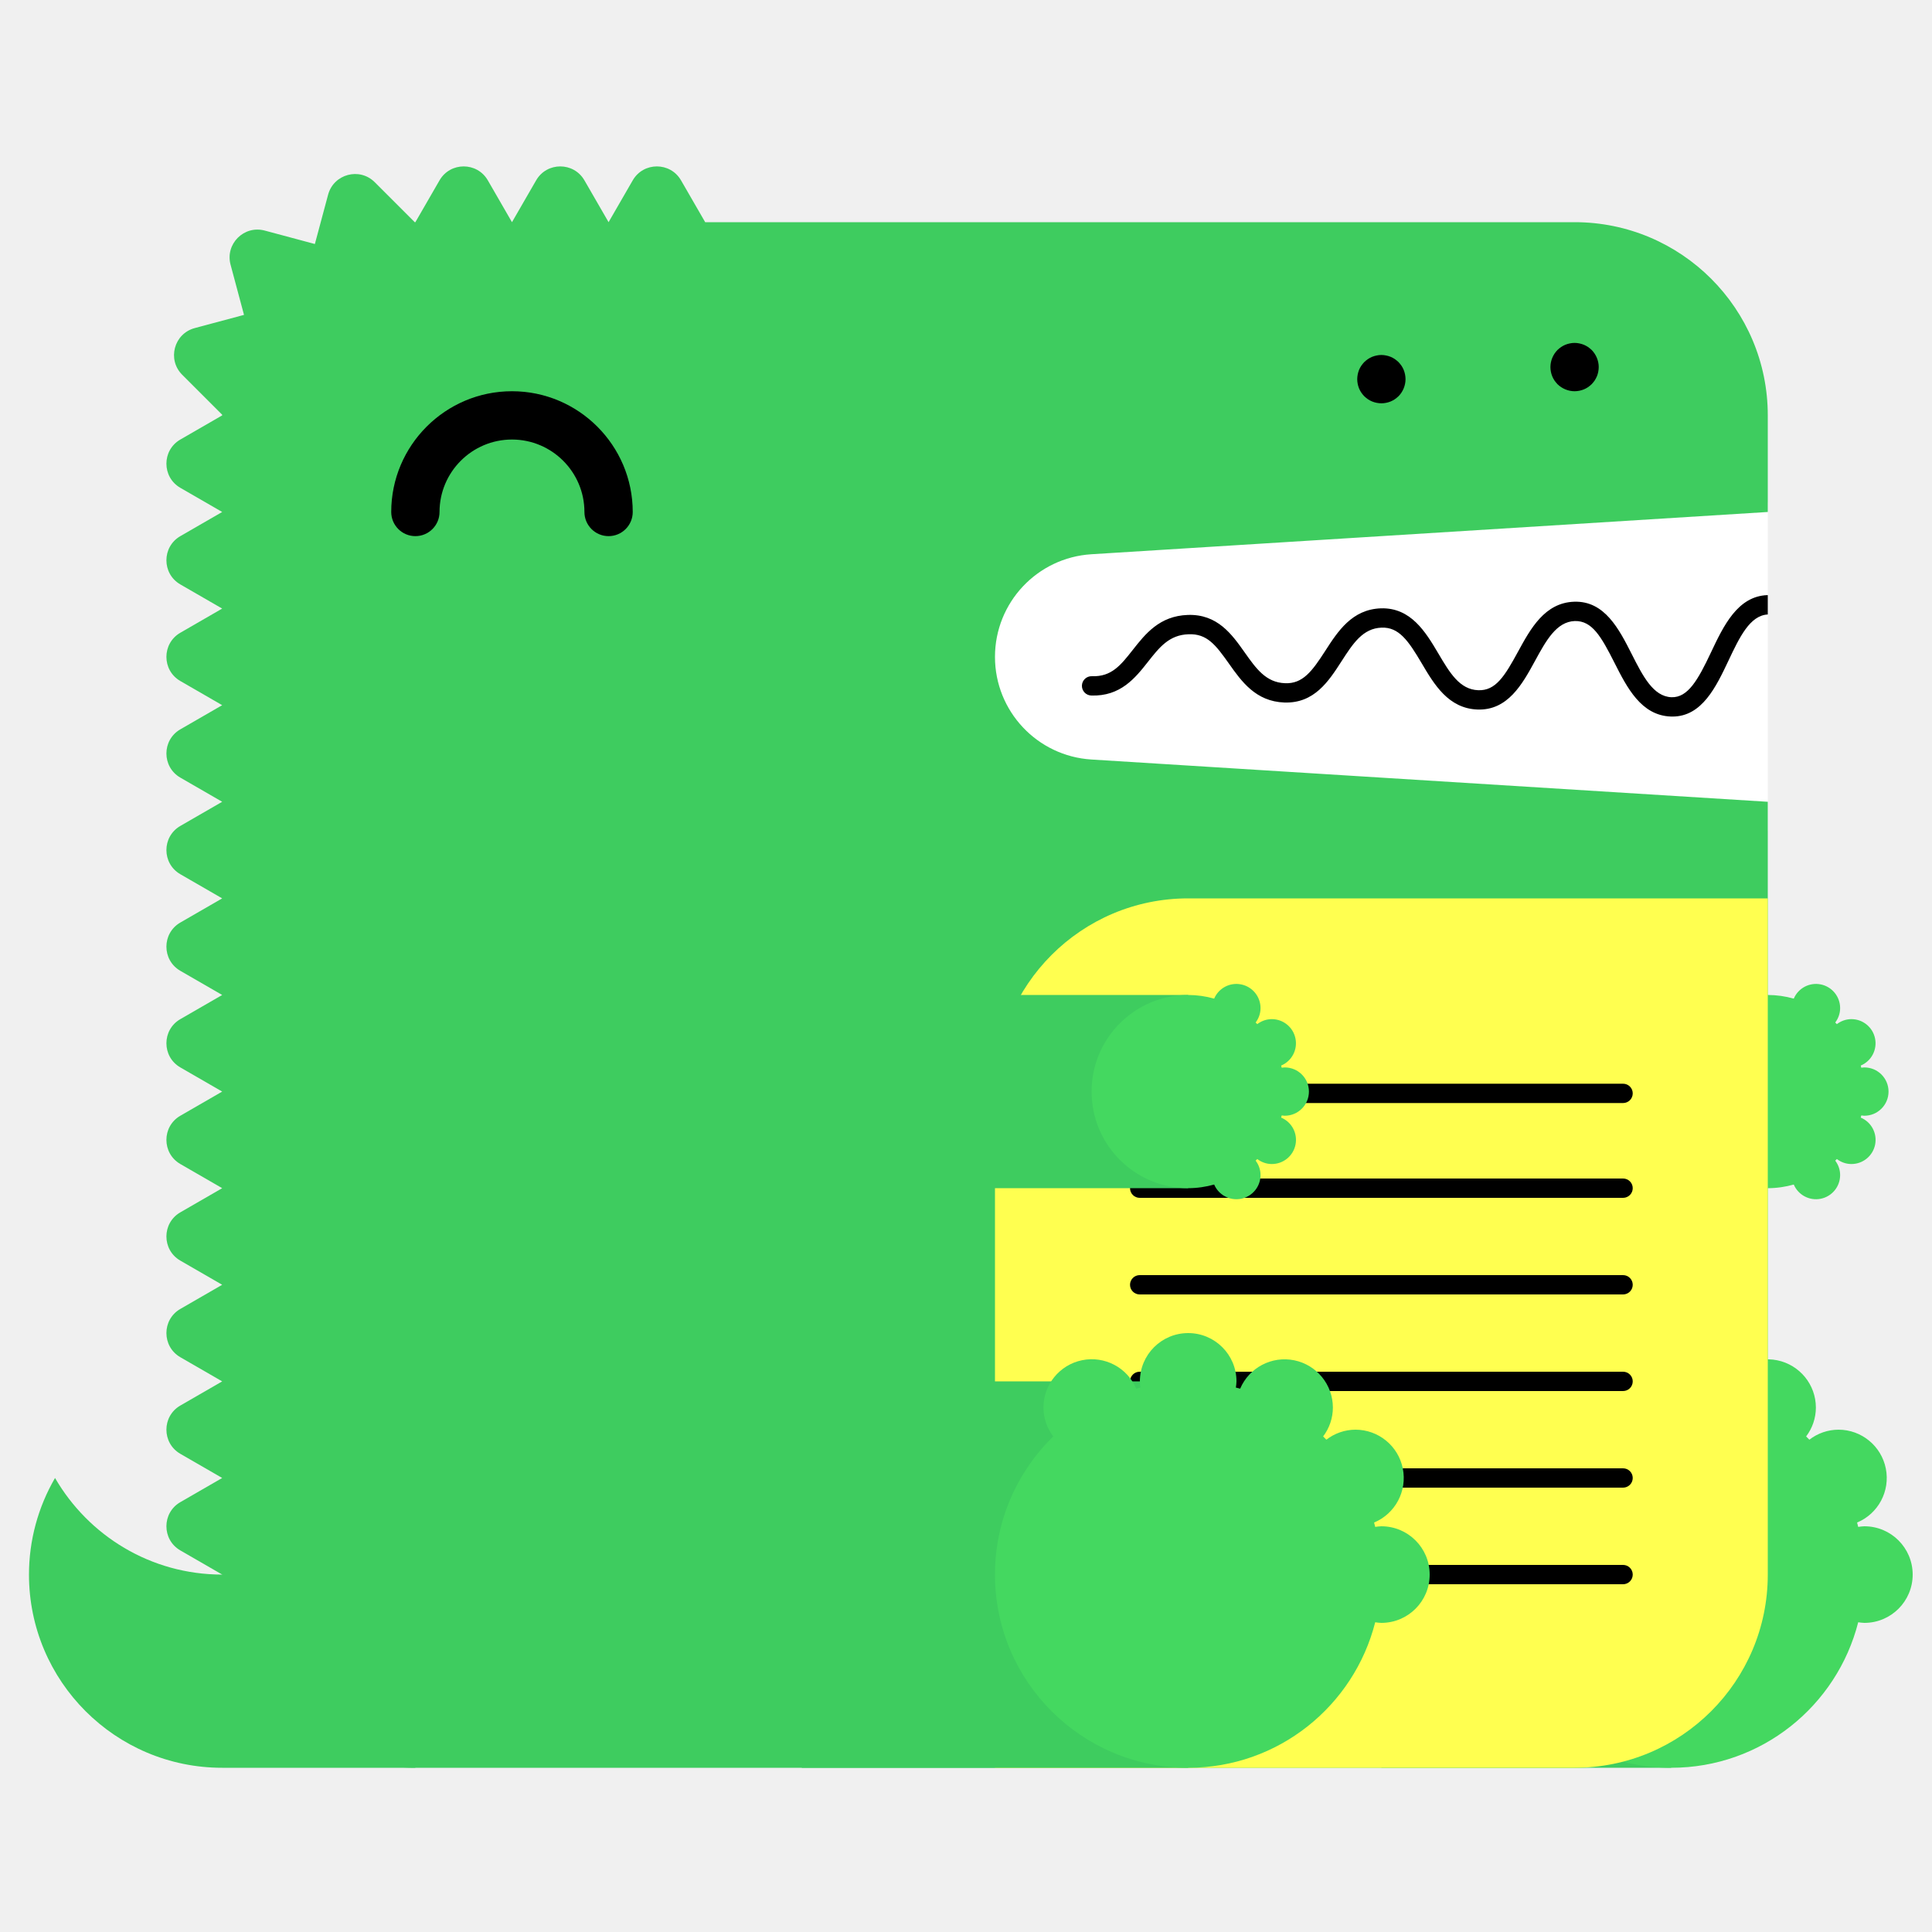
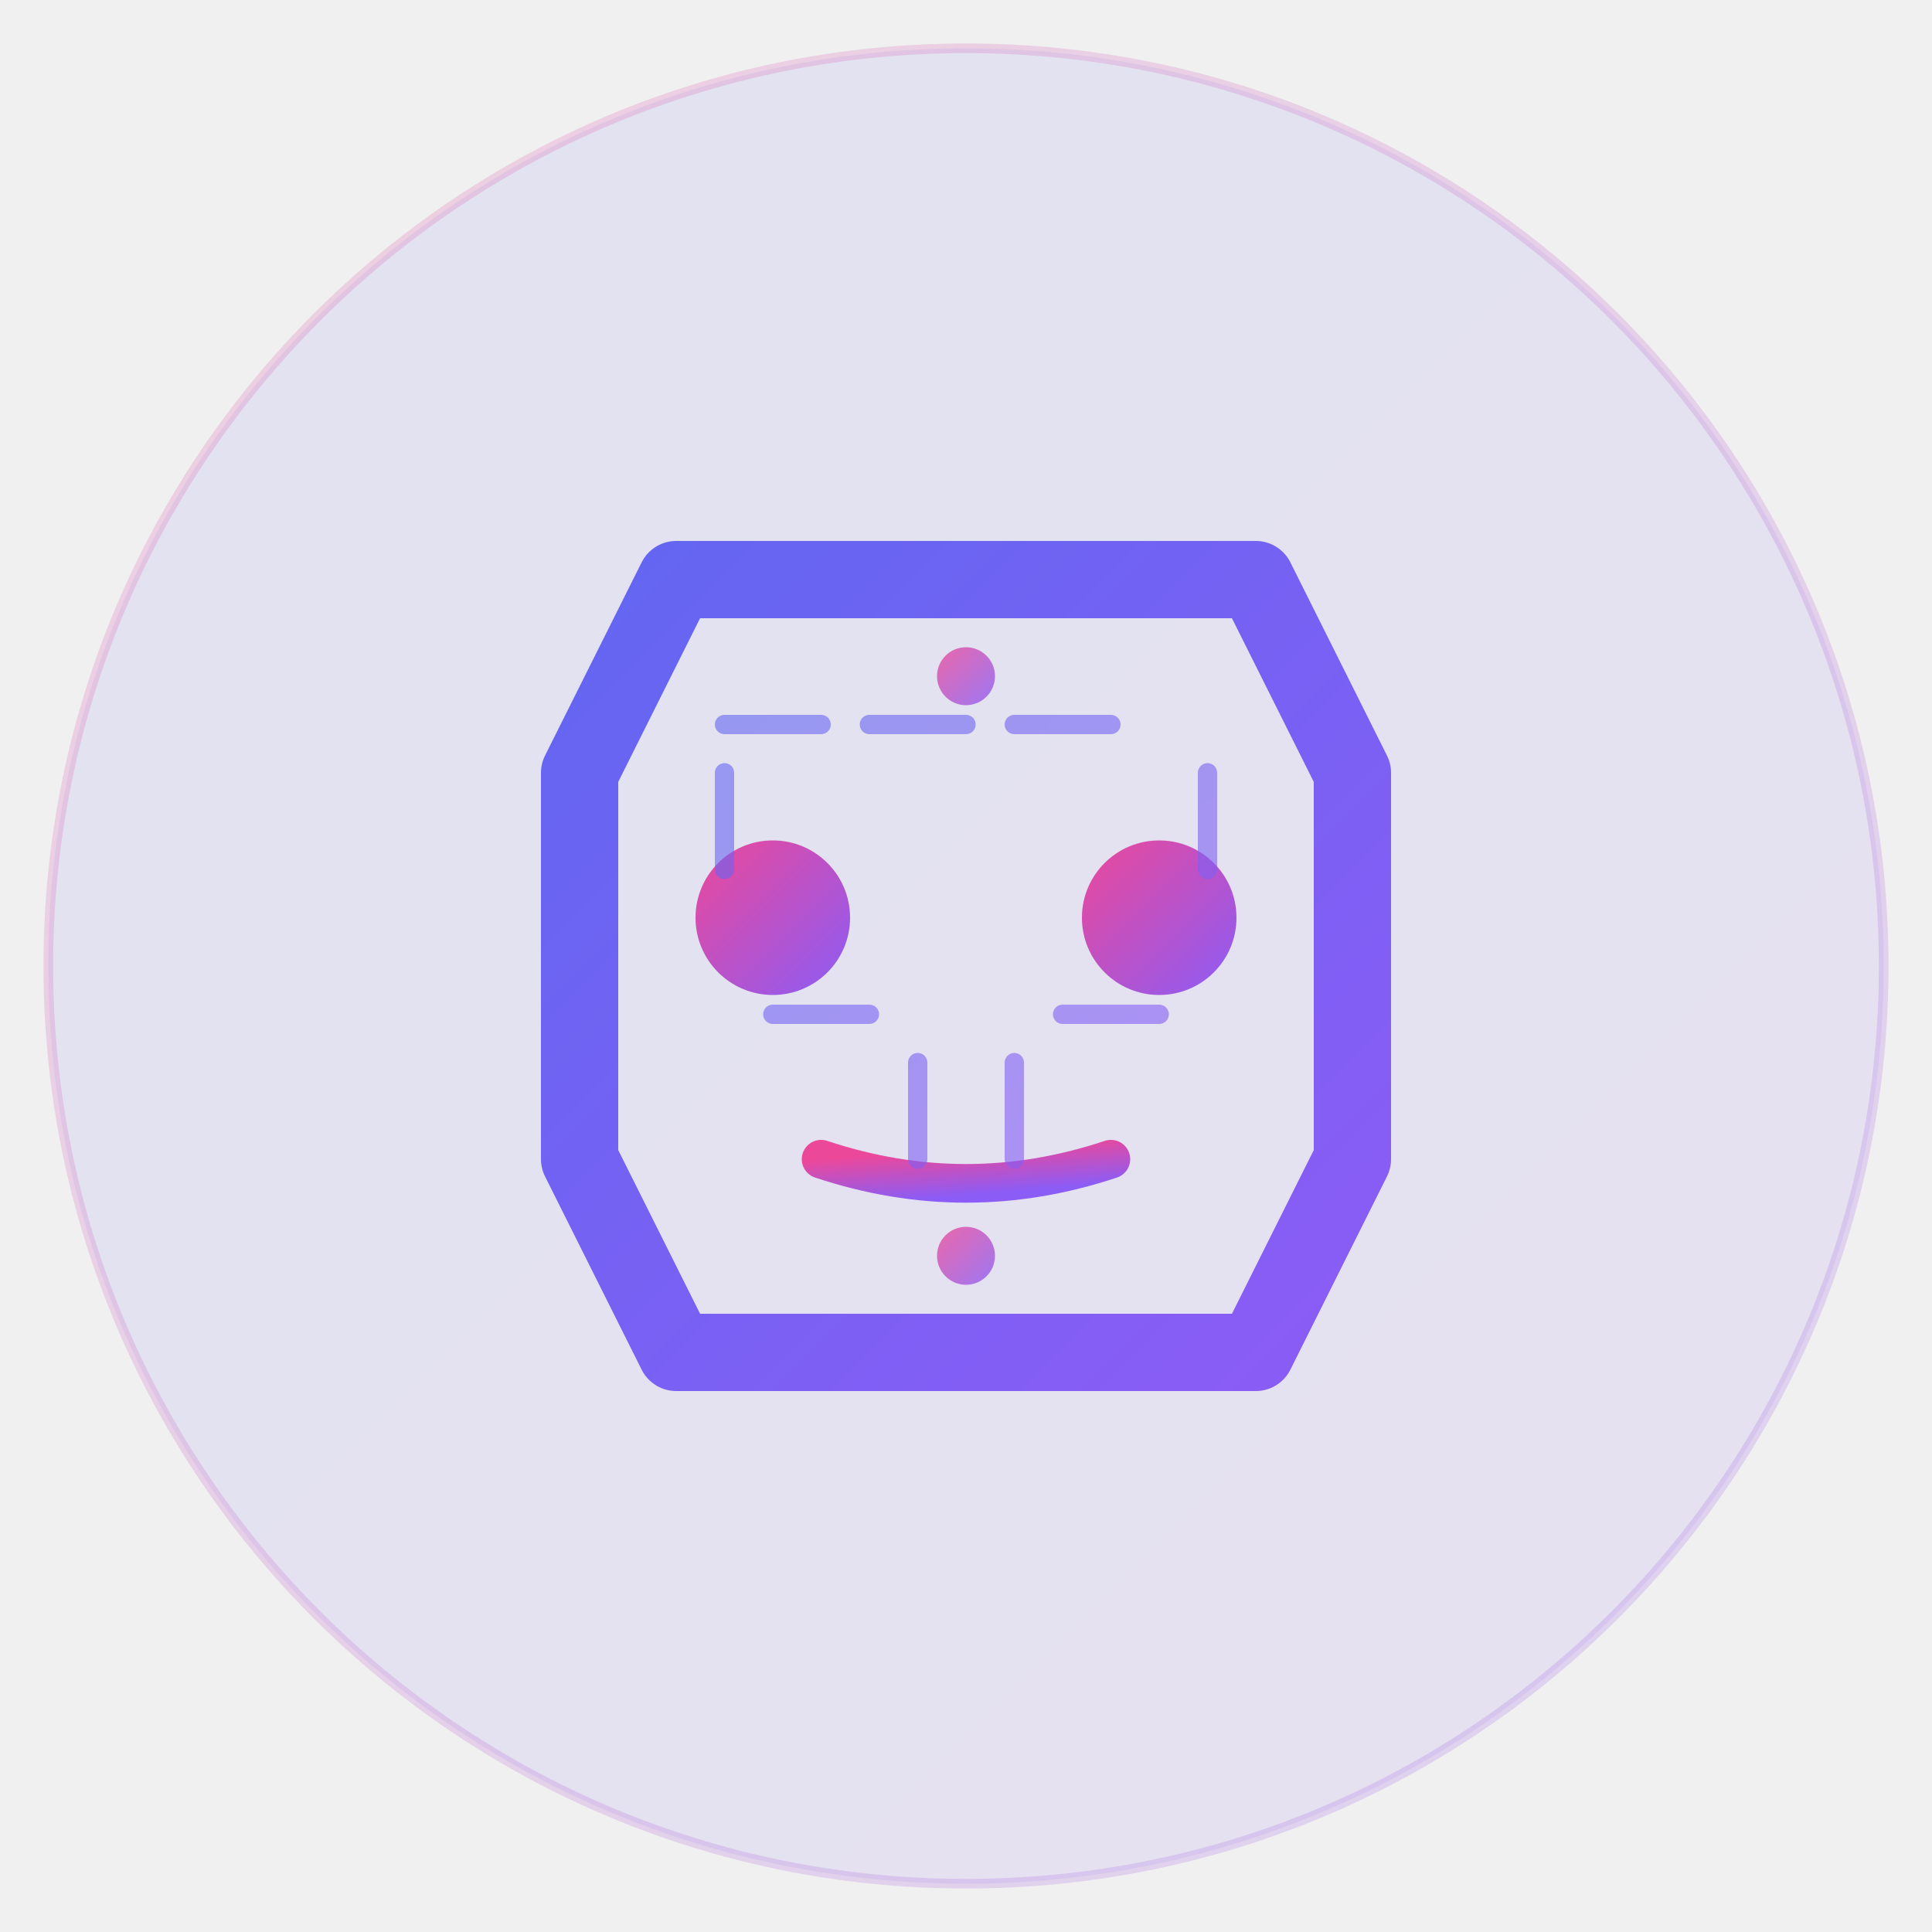
<svg xmlns="http://www.w3.org/2000/svg" width="200" height="200" viewBox="0 0 200 200">
-   <g fill="none" fill-rule="evenodd">
-     <path fill="#FFF" d="M99 52h84v34H99z" />
-     <path d="M23 163c-7.398 0-13.843-4.027-17.303-10A19.886 19.886 0 0 0 3 163c0 11.046 8.954 20 20 20h20v-20H23z" fill="#3ECC5F" />
-     <path d="M112.98 57.376L183 53V43c0-11.046-8.954-20-20-20H73l-2.5-4.33c-1.112-1.925-3.889-1.925-5 0L63 23l-2.5-4.33c-1.111-1.925-3.889-1.925-5 0L53 23l-2.5-4.33c-1.111-1.925-3.889-1.925-5 0L43 23c-.022 0-.042.003-.065.003l-4.142-4.141c-1.57-1.571-4.252-.853-4.828 1.294l-1.369 5.104-5.192-1.392c-2.148-.575-4.111 1.389-3.535 3.536l1.39 5.193-5.102 1.367c-2.148.576-2.867 3.259-1.296 4.83l4.142 4.142c0 .021-.003.042-.003.064l-4.33 2.5c-1.925 1.111-1.925 3.889 0 5L23 53l-4.33 2.5c-1.925 1.111-1.925 3.889 0 5L23 63l-4.33 2.5c-1.925 1.111-1.925 3.889 0 5L23 73l-4.33 2.5c-1.925 1.111-1.925 3.889 0 5L23 83l-4.33 2.5c-1.925 1.111-1.925 3.889 0 5L23 93l-4.33 2.5c-1.925 1.111-1.925 3.889 0 5L23 103l-4.33 2.5c-1.925 1.111-1.925 3.889 0 5L23 113l-4.33 2.5c-1.925 1.111-1.925 3.889 0 5L23 123l-4.33 2.5c-1.925 1.111-1.925 3.889 0 5L23 133l-4.33 2.5c-1.925 1.111-1.925 3.889 0 5L23 143l-4.33 2.5c-1.925 1.111-1.925 3.889 0 5L23 153l-4.33 2.5c-1.925 1.111-1.925 3.889 0 5L23 163c0 11.046 8.954 20 20 20h120c11.046 0 20-8.954 20-20V83l-70.02-4.376A10.645 10.645 0 0 1 103 68c0-5.621 4.37-10.273 9.98-10.624" fill="#3ECC5F" />
-     <path fill="#3ECC5F" d="M143 183h30v-40h-30z" />
-     <path d="M193 158c-.219 0-.428.037-.639.064-.038-.15-.074-.301-.116-.451A5 5 0 0 0 190.32 148a4.96 4.96 0 0 0-3.016 1.036 26.531 26.531 0 0 0-.335-.336 4.955 4.955 0 0 0 1.011-2.987 5 5 0 0 0-9.599-1.959c-.148-.042-.297-.077-.445-.115.027-.211.064-.42.064-.639a5 5 0 0 0-5-5 5 5 0 0 0-5 5c0 .219.037.428.064.639-.148.038-.297.073-.445.115a4.998 4.998 0 0 0-9.599 1.959c0 1.125.384 2.151 1.011 2.987-3.717 3.632-6.031 8.693-6.031 14.3 0 11.046 8.954 20 20 20 9.339 0 17.16-6.41 19.361-15.064.211.027.42.064.639.064a5 5 0 0 0 5-5 5 5 0 0 0-5-5" fill="#44D860" />
-     <path fill="#3ECC5F" d="M153 123h30v-20h-30z" />
-     <path d="M193 115.5a2.5 2.5 0 1 0 0-5c-.109 0-.214.019-.319.032-.02-.075-.037-.15-.058-.225a2.501 2.501 0 0 0-.963-4.807c-.569 0-1.088.197-1.508.518a6.653 6.653 0 0 0-.168-.168c.314-.417.506-.931.506-1.494a2.5 2.5 0 0 0-4.8-.979A9.987 9.987 0 0 0 183 103c-5.522 0-10 4.478-10 10s4.478 10 10 10c.934 0 1.833-.138 2.69-.377a2.5 2.5 0 0 0 4.8-.979c0-.563-.192-1.077-.506-1.494.057-.055.113-.111.168-.168.42.321.939.518 1.508.518a2.5 2.5 0 0 0 .963-4.807c.021-.074.038-.15.058-.225.105.013.21.032.319.032" fill="#44D860" />
-     <path d="M63 55.5a2.5 2.5 0 0 1-2.5-2.5c0-4.136-3.364-7.5-7.5-7.5s-7.5 3.364-7.5 7.5a2.5 2.5 0 1 1-5 0c0-6.893 5.607-12.5 12.5-12.5S65.5 46.107 65.5 53a2.5 2.5 0 0 1-2.5 2.5" fill="#000" />
-     <path d="M103 183h60c11.046 0 20-8.954 20-20V93h-60c-11.046 0-20 8.954-20 20v70z" fill="#FFFF50" />
-     <path d="M168.02 124h-50.04a1 1 0 1 1 0-2h50.04a1 1 0 1 1 0 2m0 20h-50.04a1 1 0 1 1 0-2h50.04a1 1 0 1 1 0 2m0 20h-50.04a1 1 0 1 1 0-2h50.04a1 1 0 1 1 0 2m0-49.814h-50.04a1 1 0 1 1 0-2h50.04a1 1 0 1 1 0 2m0 19.814h-50.04a1 1 0 1 1 0-2h50.04a1 1 0 1 1 0 2m0 20h-50.04a1 1 0 1 1 0-2h50.04a1 1 0 1 1 0 2M183 61.611c-.012 0-.022-.006-.034-.005-3.09.105-4.552 3.196-5.842 5.923-1.346 2.85-2.387 4.703-4.093 4.647-1.889-.068-2.969-2.202-4.113-4.46-1.314-2.594-2.814-5.536-5.963-5.426-3.046.104-4.513 2.794-5.807 5.167-1.377 2.528-2.314 4.065-4.121 3.994-1.927-.07-2.951-1.805-4.136-3.813-1.321-2.236-2.848-4.75-5.936-4.664-2.994.103-4.465 2.385-5.763 4.4-1.373 2.13-2.335 3.428-4.165 3.351-1.973-.07-2.992-1.51-4.171-3.177-1.324-1.873-2.816-3.993-5.895-3.89-2.928.1-4.399 1.97-5.696 3.618-1.232 1.564-2.194 2.802-4.229 2.724a1 1 0 0 0-.072 2c3.017.101 4.545-1.8 5.872-3.487 1.177-1.496 2.193-2.787 4.193-2.855 1.926-.082 2.829 1.115 4.195 3.045 1.297 1.834 2.769 3.914 5.731 4.021 3.103.104 4.596-2.215 5.918-4.267 1.182-1.834 2.202-3.417 4.15-3.484 1.793-.067 2.769 1.35 4.145 3.681 1.297 2.197 2.766 4.686 5.787 4.796 3.125.108 4.634-2.62 5.949-5.035 1.139-2.088 2.214-4.06 4.119-4.126 1.793-.042 2.728 1.595 4.111 4.33 1.292 2.553 2.757 5.445 5.825 5.556l.169.003c3.064 0 4.518-3.075 5.805-5.794 1.139-2.41 2.217-4.68 4.067-4.773v-2z" fill="#000" />
-     <path fill="#3ECC5F" d="M83 183h40v-40H83z" />
-     <path d="M143 158c-.219 0-.428.037-.639.064-.038-.15-.074-.301-.116-.451A5 5 0 0 0 140.32 148a4.96 4.96 0 0 0-3.016 1.036 26.531 26.531 0 0 0-.335-.336 4.955 4.955 0 0 0 1.011-2.987 5 5 0 0 0-9.599-1.959c-.148-.042-.297-.077-.445-.115.027-.211.064-.42.064-.639a5 5 0 0 0-5-5 5 5 0 0 0-5 5c0 .219.037.428.064.639-.148.038-.297.073-.445.115a4.998 4.998 0 0 0-9.599 1.959c0 1.125.384 2.151 1.011 2.987-3.717 3.632-6.031 8.693-6.031 14.3 0 11.046 8.954 20 20 20 9.339 0 17.16-6.41 19.361-15.064.211.027.42.064.639.064a5 5 0 0 0 5-5 5 5 0 0 0-5-5" fill="#44D860" />
-     <path fill="#3ECC5F" d="M83 123h40v-20H83z" />
-     <path d="M133 115.5a2.5 2.5 0 1 0 0-5c-.109 0-.214.019-.319.032-.02-.075-.037-.15-.058-.225a2.501 2.501 0 0 0-.963-4.807c-.569 0-1.088.197-1.508.518a6.653 6.653 0 0 0-.168-.168c.314-.417.506-.931.506-1.494a2.5 2.5 0 0 0-4.8-.979A9.987 9.987 0 0 0 123 103c-5.522 0-10 4.478-10 10s4.478 10 10 10c.934 0 1.833-.138 2.69-.377a2.5 2.5 0 0 0 4.8-.979c0-.563-.192-1.077-.506-1.494.057-.055.113-.111.168-.168.42.321.939.518 1.508.518a2.5 2.5 0 0 0 .963-4.807c.021-.074.038-.15.058-.225.105.013.21.032.319.032" fill="#44D860" />
-     <path d="M143 41.75c-.16 0-.33-.02-.49-.05a2.52 2.52 0 0 1-.47-.14c-.15-.06-.29-.14-.431-.23-.13-.09-.259-.2-.38-.31-.109-.12-.219-.24-.309-.38s-.17-.28-.231-.43a2.619 2.619 0 0 1-.189-.96c0-.16.02-.33.05-.49.03-.16.08-.31.139-.47.061-.15.141-.29.231-.43.09-.13.2-.26.309-.38.121-.11.25-.22.38-.31.141-.09.281-.17.431-.23.149-.06.31-.11.47-.14.32-.07.65-.07.98 0 .159.03.32.08.47.14.149.06.29.14.43.23.13.09.259.2.38.31.11.12.22.25.31.38.09.14.17.28.23.43.06.16.11.31.14.47.029.16.05.33.05.49 0 .66-.271 1.31-.73 1.77-.121.11-.25.22-.38.31-.14.09-.281.17-.43.23a2.565 2.565 0 0 1-.96.19m20-1.25c-.66 0-1.3-.27-1.771-.73a3.802 3.802 0 0 1-.309-.38c-.09-.14-.17-.28-.231-.43a2.619 2.619 0 0 1-.189-.96c0-.66.27-1.3.729-1.77.121-.11.25-.22.38-.31.141-.09.281-.17.431-.23.149-.06.31-.11.47-.14.32-.07.66-.07.98 0 .159.03.32.08.47.14.149.06.29.14.43.23.13.09.259.2.38.31.459.47.73 1.11.73 1.77 0 .16-.021.33-.05.49-.03.16-.08.32-.14.47-.07.15-.14.29-.23.43-.09.13-.2.26-.31.38-.121.11-.25.22-.38.31-.14.09-.281.17-.43.23a2.565 2.565 0 0 1-.96.19" fill="#000" />
-   </g>
+   <defs>
+     <linearGradient id="grad1" x1="0%" y1="0%" x2="100%" y2="100%">
+       <stop offset="0%" style="stop-color:#6366f1;stop-opacity:1" />
+       <stop offset="100%" style="stop-color:#8b5cf6;stop-opacity:1" />
+     </linearGradient>
+     <linearGradient id="grad2" x1="0%" y1="0%" x2="100%" y2="100%">
+       <stop offset="0%" style="stop-color:#ec4899;stop-opacity:1" />
+       <stop offset="100%" style="stop-color:#8b5cf6;stop-opacity:1" />
+     </linearGradient>
+   </defs>
+   <circle cx="100" cy="100" r="95" fill="url(#grad1)" opacity="0.1" />
+   <path d="M70 60 L130 60 L140 80 L140 120 L130 140 L70 140 L60 120 L60 80 Z" fill="none" stroke="url(#grad1)" stroke-width="8" stroke-linejoin="round" />
+   <circle cx="80" cy="95" r="8" fill="url(#grad2)" />
+   <circle cx="120" cy="95" r="8" fill="url(#grad2)" />
+   <path d="M85 120 Q100 125 115 120" fill="none" stroke="url(#grad2)" stroke-width="4" stroke-linecap="round" />
+   <path d="M75 75 L85 75 M90 75 L100 75 M105 75 L115 75 M75 80 L75 90 M125 80 L125 90 M80 105 L90 105 M110 105 L120 105 M95 110 L95 120 M105 110 L105 120" stroke="url(#grad1)" stroke-width="2" stroke-linecap="round" opacity="0.6" />
+   <circle cx="100" cy="70" r="3" fill="url(#grad2)" opacity="0.8" />
+   <circle cx="100" cy="130" r="3" fill="url(#grad2)" opacity="0.8" />
+   <circle cx="100" cy="100" r="95" fill="none" stroke="url(#grad2)" stroke-width="1" opacity="0.2" />
</svg>
